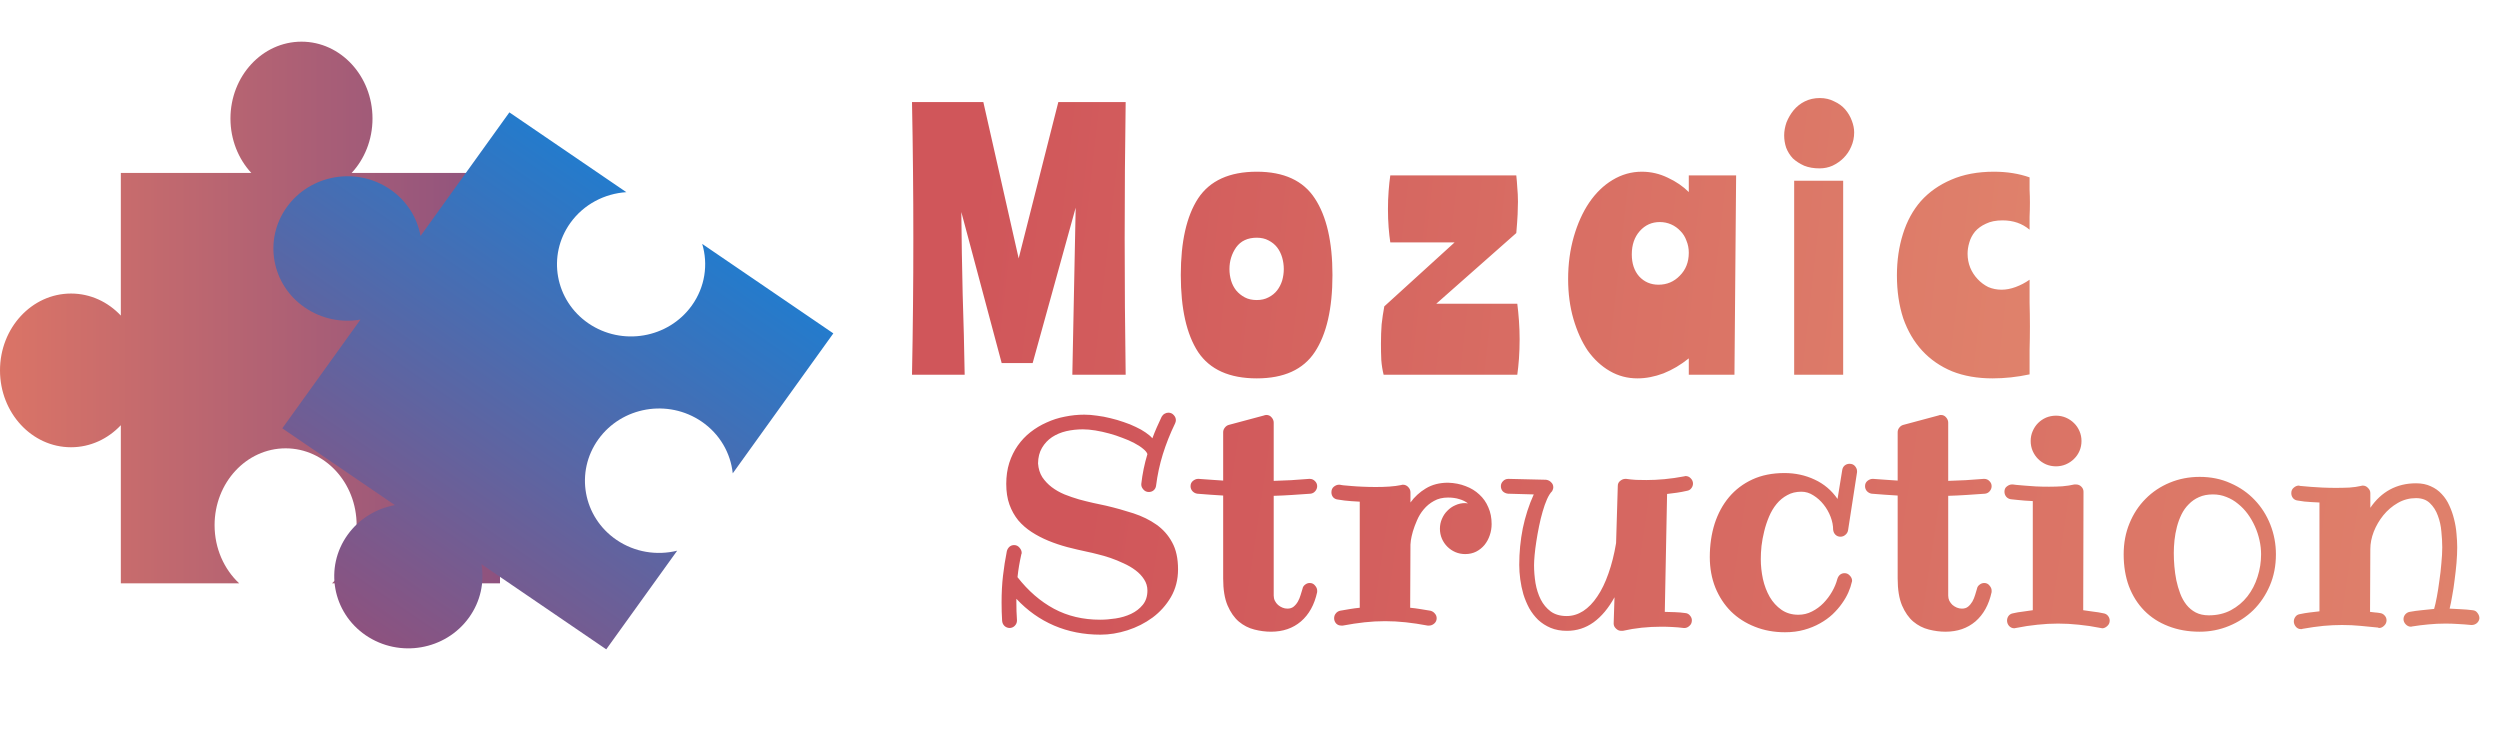
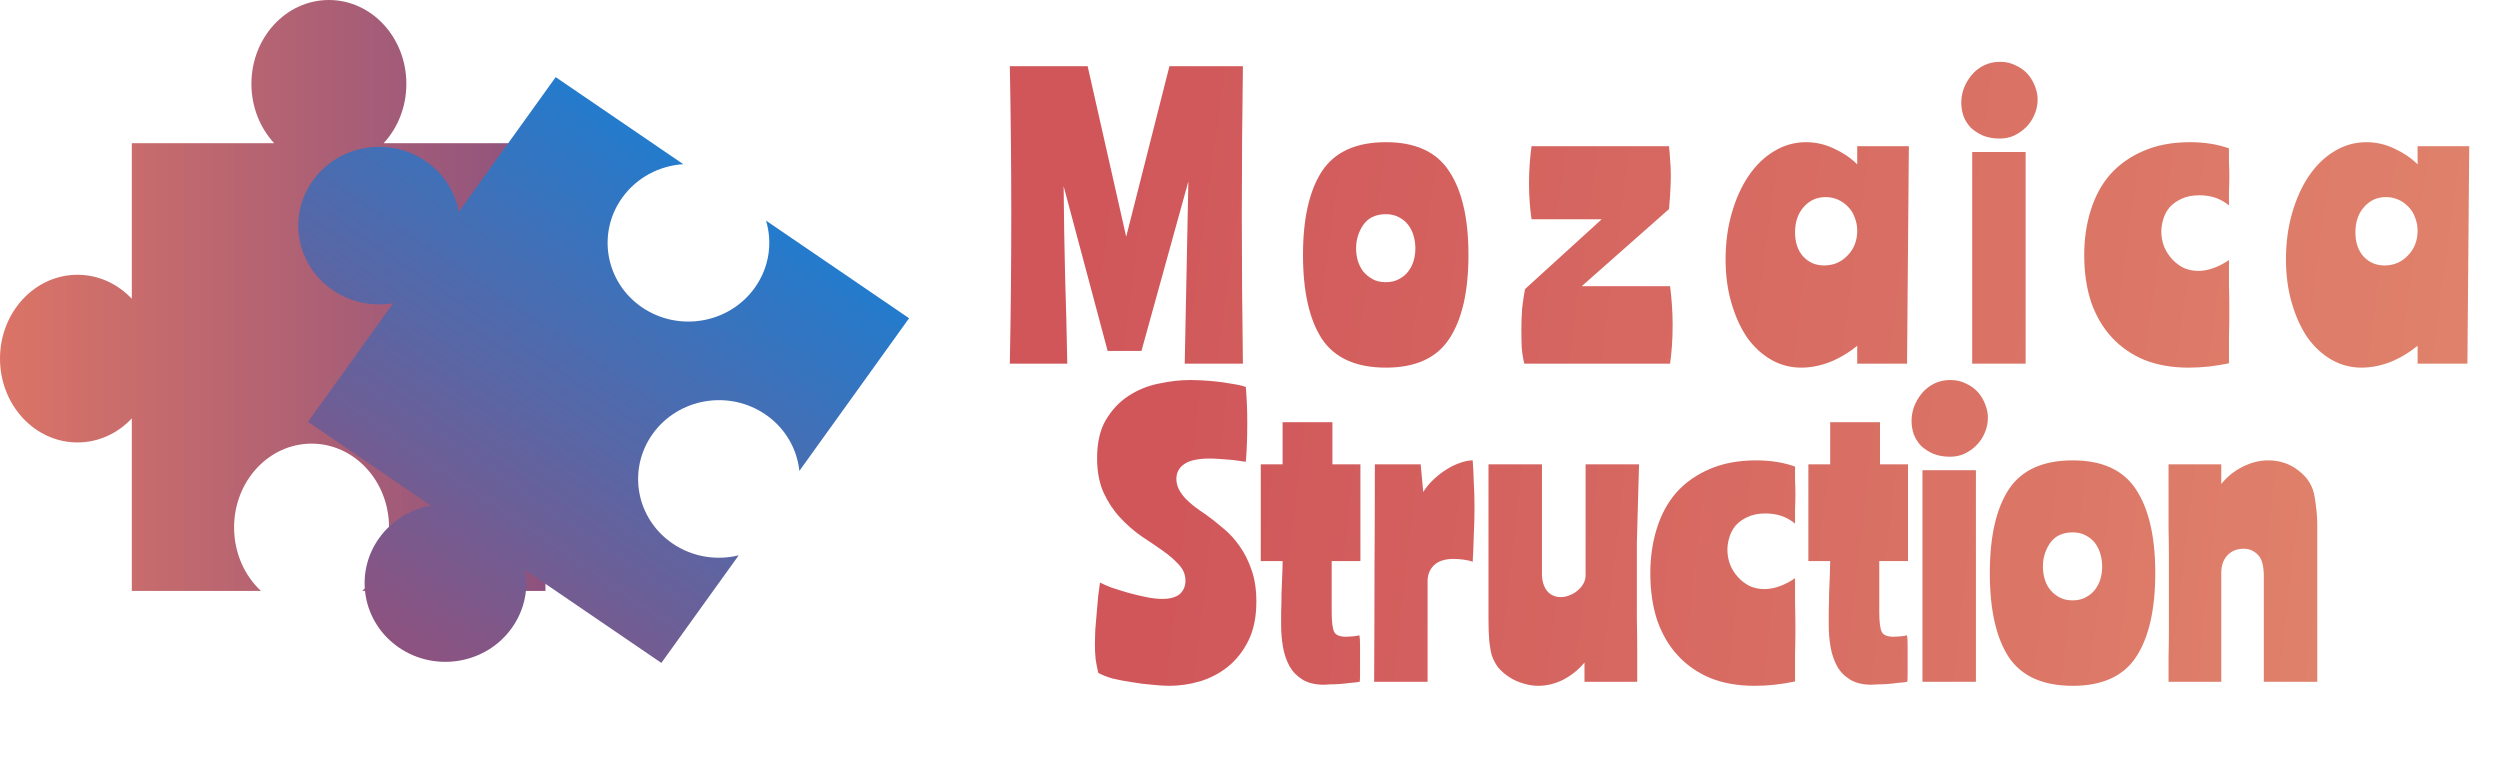
- <svg xmlns="http://www.w3.org/2000/svg" width="60" height="18" viewBox="0 0 60 18" fill="none">
-   <path d="M0 8.889C0 9.908 0.763 10.734 1.704 10.734C2.17 10.734 2.592 10.532 2.9 10.205L2.9 14L5.74 14C5.379 13.662 5.15 13.162 5.15 12.604C5.15 11.585 5.913 10.76 6.855 10.76C7.796 10.76 8.559 11.585 8.559 12.604C8.559 13.162 8.33 13.662 7.969 14H12V10.013C11.688 10.435 11.208 10.705 10.67 10.705C9.728 10.705 8.965 9.879 8.965 8.86C8.965 7.841 9.728 7.016 10.67 7.016C11.208 7.016 11.688 7.286 12 7.707L12 4.151H8.439C8.749 3.817 8.94 3.355 8.94 2.845C8.94 1.826 8.177 1 7.236 1C6.294 1 5.531 1.826 5.531 2.845C5.531 3.355 5.723 3.817 6.032 4.151H2.9L2.9 7.574C2.592 7.246 2.17 7.045 1.704 7.045C0.763 7.045 0 7.871 0 8.889Z" fill="url(#paint0_linear_411_6)" />
-   <path d="M8.779 15.248C9.584 15.796 10.693 15.605 11.256 14.821C11.535 14.433 11.629 13.973 11.554 13.54L14.55 15.584L16.252 13.217C15.768 13.336 15.236 13.257 14.796 12.957C13.992 12.408 13.797 11.328 14.361 10.543C14.925 9.759 16.033 9.568 16.838 10.117C17.278 10.417 17.535 10.877 17.586 11.36L20 8.001L16.853 5.854C16.999 6.342 16.924 6.887 16.602 7.335C16.038 8.119 14.93 8.31 14.125 7.762C13.321 7.213 13.126 6.133 13.69 5.348C14.012 4.9 14.512 4.646 15.032 4.612L12.225 2.697L10.093 5.664C10.014 5.226 9.764 4.818 9.361 4.543C8.557 3.994 7.448 4.186 6.884 4.97C6.32 5.754 6.515 6.835 7.32 7.383C7.723 7.658 8.202 7.748 8.651 7.67L6.775 10.28L9.477 12.123C9.035 12.203 8.623 12.446 8.344 12.834C7.78 13.618 7.975 14.699 8.779 15.248Z" fill="url(#paint1_linear_411_6)" />
-   <path d="M25.816 4.985L24.784 8.713H24.04L23.072 5.089C23.078 5.74 23.088 6.396 23.104 7.057C23.126 7.718 23.142 8.364 23.152 8.993H21.888C21.899 8.444 21.907 7.9 21.912 7.361C21.918 6.817 21.92 6.271 21.92 5.721C21.92 5.172 21.918 4.628 21.912 4.089C21.907 3.545 21.899 2.998 21.888 2.449H23.6L24.448 6.201L25.4 2.449H27.016C27 3.537 26.992 4.628 26.992 5.721C26.992 6.814 27 7.905 27.016 8.993H25.736L25.816 4.985ZM30.163 4.121C30.813 4.121 31.277 4.335 31.555 4.761C31.837 5.188 31.979 5.801 31.979 6.601C31.979 7.407 31.837 8.023 31.555 8.449C31.277 8.87 30.813 9.081 30.163 9.081C29.507 9.081 29.037 8.87 28.755 8.449C28.477 8.023 28.339 7.407 28.339 6.601C28.339 5.801 28.477 5.188 28.755 4.761C29.037 4.335 29.507 4.121 30.163 4.121ZM30.163 7.201C30.269 7.201 30.363 7.18 30.443 7.137C30.528 7.095 30.597 7.038 30.651 6.969C30.704 6.9 30.744 6.822 30.771 6.737C30.797 6.646 30.811 6.553 30.811 6.457C30.811 6.361 30.797 6.268 30.771 6.177C30.744 6.087 30.704 6.006 30.651 5.937C30.597 5.868 30.528 5.812 30.443 5.769C30.363 5.726 30.269 5.705 30.163 5.705C29.944 5.705 29.779 5.782 29.667 5.937C29.56 6.092 29.507 6.265 29.507 6.457C29.507 6.553 29.52 6.646 29.547 6.737C29.573 6.822 29.613 6.9 29.667 6.969C29.725 7.038 29.795 7.095 29.875 7.137C29.955 7.18 30.051 7.201 30.163 7.201ZM33.207 8.993C33.18 8.886 33.161 8.769 33.151 8.641C33.145 8.513 33.143 8.383 33.143 8.249C33.143 8.084 33.148 7.929 33.159 7.785C33.175 7.641 33.196 7.497 33.223 7.353L34.911 5.817H33.367C33.351 5.71 33.337 5.59 33.327 5.457C33.316 5.319 33.311 5.172 33.311 5.017C33.311 4.868 33.316 4.724 33.327 4.585C33.337 4.447 33.351 4.321 33.367 4.209H36.391C36.401 4.305 36.41 4.404 36.415 4.505C36.425 4.606 36.431 4.718 36.431 4.841C36.431 4.926 36.428 5.028 36.423 5.145C36.417 5.263 36.407 5.412 36.391 5.593L34.471 7.289H36.415C36.431 7.412 36.444 7.548 36.455 7.697C36.465 7.841 36.471 7.99 36.471 8.145C36.471 8.305 36.465 8.46 36.455 8.609C36.444 8.753 36.431 8.881 36.415 8.993H33.207ZM41.627 8.993H40.531V8.601C40.339 8.756 40.136 8.876 39.923 8.961C39.71 9.041 39.502 9.081 39.299 9.081C39.059 9.081 38.838 9.023 38.635 8.905C38.432 8.788 38.257 8.625 38.107 8.417C37.963 8.204 37.849 7.95 37.763 7.657C37.678 7.364 37.635 7.044 37.635 6.697C37.635 6.335 37.681 5.996 37.771 5.681C37.862 5.367 37.984 5.095 38.139 4.865C38.299 4.63 38.486 4.449 38.699 4.321C38.918 4.188 39.153 4.121 39.403 4.121C39.622 4.121 39.83 4.169 40.027 4.265C40.224 4.356 40.392 4.471 40.531 4.609V4.209H41.667L41.627 8.993ZM39.163 6.105C39.163 6.324 39.222 6.5 39.339 6.633C39.462 6.766 39.617 6.833 39.803 6.833C40.006 6.833 40.176 6.761 40.315 6.617C40.459 6.473 40.531 6.289 40.531 6.065C40.531 5.964 40.513 5.868 40.475 5.777C40.443 5.686 40.395 5.609 40.331 5.545C40.267 5.476 40.193 5.423 40.107 5.385C40.022 5.348 39.931 5.329 39.835 5.329C39.643 5.329 39.483 5.401 39.355 5.545C39.227 5.689 39.163 5.876 39.163 6.105ZM43.06 4.337H44.236V8.993H43.06V4.337ZM43.676 2.353C43.804 2.353 43.919 2.38 44.02 2.433C44.127 2.481 44.215 2.545 44.284 2.625C44.353 2.705 44.407 2.796 44.444 2.897C44.481 2.993 44.5 3.087 44.5 3.177C44.5 3.3 44.476 3.414 44.428 3.521C44.385 3.623 44.324 3.713 44.244 3.793C44.169 3.868 44.081 3.929 43.98 3.977C43.884 4.02 43.78 4.041 43.668 4.041C43.529 4.041 43.407 4.02 43.3 3.977C43.193 3.929 43.103 3.87 43.028 3.801C42.959 3.727 42.905 3.641 42.868 3.545C42.836 3.449 42.82 3.35 42.82 3.249C42.82 3.148 42.839 3.044 42.876 2.937C42.919 2.83 42.975 2.735 43.044 2.649C43.119 2.558 43.209 2.486 43.316 2.433C43.423 2.38 43.543 2.353 43.676 2.353ZM47.854 4.121C48.169 4.121 48.454 4.167 48.71 4.257C48.71 4.348 48.71 4.447 48.71 4.553C48.715 4.654 48.718 4.758 48.718 4.865C48.718 4.977 48.715 5.089 48.71 5.201C48.71 5.313 48.71 5.417 48.71 5.513C48.534 5.364 48.318 5.289 48.062 5.289C47.902 5.289 47.769 5.316 47.662 5.369C47.555 5.417 47.467 5.481 47.398 5.561C47.334 5.641 47.288 5.729 47.262 5.825C47.235 5.916 47.222 6.004 47.222 6.089C47.222 6.207 47.243 6.319 47.286 6.425C47.328 6.527 47.387 6.617 47.462 6.697C47.536 6.777 47.622 6.841 47.718 6.889C47.819 6.932 47.926 6.953 48.038 6.953C48.145 6.953 48.257 6.932 48.374 6.889C48.491 6.846 48.603 6.788 48.71 6.713C48.71 6.889 48.71 7.073 48.71 7.265C48.715 7.452 48.718 7.641 48.718 7.833C48.718 8.02 48.715 8.212 48.71 8.409C48.71 8.601 48.71 8.793 48.71 8.985C48.411 9.049 48.115 9.081 47.822 9.081C47.459 9.081 47.136 9.025 46.854 8.913C46.571 8.796 46.331 8.63 46.134 8.417C45.937 8.204 45.785 7.945 45.678 7.641C45.577 7.332 45.526 6.988 45.526 6.609C45.526 6.252 45.574 5.921 45.67 5.617C45.766 5.308 45.91 5.044 46.102 4.825C46.299 4.606 46.542 4.436 46.83 4.313C47.123 4.185 47.465 4.121 47.854 4.121Z" fill="url(#paint2_linear_411_6)" />
-   <path d="M28.273 13.664C28.273 13.912 28.215 14.134 28.102 14.33C27.988 14.524 27.841 14.688 27.661 14.822C27.481 14.954 27.28 15.056 27.059 15.127C26.84 15.197 26.624 15.232 26.41 15.232C26.009 15.232 25.638 15.159 25.299 15.014C24.959 14.868 24.657 14.654 24.393 14.371V14.453C24.393 14.526 24.394 14.598 24.396 14.668C24.399 14.739 24.402 14.81 24.407 14.88V14.894C24.407 14.94 24.391 14.979 24.359 15.014C24.329 15.048 24.289 15.067 24.239 15.072C24.187 15.072 24.144 15.056 24.109 15.024C24.075 14.992 24.056 14.951 24.051 14.901C24.047 14.828 24.043 14.755 24.041 14.682C24.039 14.607 24.038 14.533 24.038 14.46C24.038 14.227 24.049 14.013 24.072 13.817C24.095 13.619 24.125 13.423 24.164 13.229C24.175 13.186 24.196 13.151 24.226 13.123C24.258 13.096 24.295 13.082 24.338 13.082C24.391 13.082 24.434 13.103 24.468 13.144C24.502 13.183 24.52 13.223 24.52 13.264C24.52 13.268 24.52 13.274 24.52 13.281C24.52 13.285 24.517 13.291 24.513 13.298C24.501 13.35 24.491 13.399 24.482 13.445C24.475 13.488 24.467 13.531 24.458 13.575C24.451 13.616 24.444 13.659 24.438 13.705C24.433 13.748 24.427 13.797 24.42 13.852C24.676 14.18 24.967 14.433 25.295 14.61C25.623 14.786 25.993 14.873 26.403 14.873C26.519 14.873 26.643 14.863 26.775 14.843C26.91 14.822 27.033 14.786 27.145 14.733C27.259 14.679 27.352 14.607 27.425 14.518C27.5 14.427 27.538 14.312 27.538 14.173C27.538 14.075 27.511 13.986 27.459 13.906C27.407 13.824 27.338 13.751 27.254 13.688C27.17 13.624 27.074 13.568 26.967 13.52C26.862 13.47 26.756 13.427 26.649 13.39C26.542 13.354 26.439 13.324 26.341 13.301C26.246 13.276 26.164 13.257 26.095 13.243C25.933 13.209 25.773 13.171 25.613 13.13C25.454 13.087 25.302 13.036 25.159 12.977C25.015 12.917 24.882 12.848 24.759 12.768C24.636 12.688 24.529 12.595 24.438 12.488C24.349 12.378 24.278 12.252 24.226 12.108C24.175 11.965 24.15 11.8 24.15 11.613C24.15 11.431 24.174 11.263 24.222 11.11C24.272 10.955 24.341 10.816 24.427 10.693C24.514 10.57 24.615 10.463 24.731 10.372C24.85 10.279 24.979 10.201 25.118 10.14C25.257 10.076 25.402 10.029 25.555 10C25.71 9.968 25.866 9.952 26.023 9.952C26.119 9.952 26.221 9.96 26.328 9.976C26.437 9.989 26.545 10.01 26.652 10.037C26.759 10.062 26.864 10.093 26.967 10.129C27.072 10.164 27.169 10.202 27.257 10.246C27.346 10.287 27.425 10.331 27.493 10.379C27.561 10.425 27.616 10.471 27.657 10.519C27.689 10.432 27.723 10.347 27.76 10.263C27.799 10.176 27.838 10.089 27.879 10.003C27.898 9.971 27.92 9.947 27.948 9.931C27.977 9.913 28.008 9.904 28.04 9.904C28.092 9.904 28.136 9.923 28.17 9.962C28.204 9.998 28.221 10.039 28.221 10.085C28.221 10.11 28.214 10.136 28.201 10.164C28.082 10.41 27.984 10.657 27.907 10.905C27.831 11.151 27.778 11.401 27.746 11.654C27.741 11.699 27.722 11.737 27.688 11.767C27.656 11.794 27.617 11.808 27.572 11.808C27.519 11.808 27.476 11.788 27.442 11.749C27.408 11.711 27.391 11.672 27.391 11.633V11.613C27.418 11.371 27.467 11.133 27.538 10.898C27.524 10.857 27.489 10.814 27.432 10.769C27.375 10.721 27.304 10.675 27.22 10.632C27.138 10.588 27.044 10.547 26.939 10.509C26.835 10.468 26.727 10.432 26.618 10.403C26.509 10.373 26.399 10.349 26.29 10.331C26.181 10.313 26.08 10.304 25.989 10.304C25.85 10.304 25.717 10.319 25.589 10.348C25.462 10.378 25.348 10.426 25.248 10.492C25.15 10.558 25.07 10.643 25.008 10.748C24.947 10.851 24.915 10.975 24.913 11.121C24.922 11.248 24.956 11.359 25.015 11.452C25.077 11.543 25.152 11.623 25.241 11.691C25.332 11.76 25.434 11.818 25.548 11.866C25.662 11.911 25.777 11.951 25.894 11.985C26.012 12.017 26.127 12.046 26.239 12.071C26.35 12.094 26.452 12.115 26.543 12.136C26.773 12.19 26.993 12.252 27.203 12.32C27.412 12.389 27.596 12.479 27.753 12.59C27.912 12.702 28.039 12.844 28.132 13.018C28.226 13.188 28.273 13.404 28.273 13.664ZM31.612 11.668C31.612 11.713 31.596 11.754 31.564 11.79C31.534 11.825 31.497 11.844 31.451 11.849C31.303 11.86 31.156 11.87 31.01 11.879C30.864 11.889 30.717 11.895 30.569 11.9V14.293C30.569 14.338 30.578 14.38 30.597 14.419C30.617 14.458 30.642 14.491 30.672 14.518C30.704 14.545 30.739 14.567 30.778 14.583C30.817 14.599 30.856 14.607 30.898 14.607C30.959 14.607 31.009 14.591 31.048 14.559C31.089 14.525 31.123 14.484 31.15 14.436C31.178 14.386 31.199 14.334 31.215 14.279C31.234 14.224 31.248 14.175 31.26 14.132C31.267 14.091 31.287 14.058 31.321 14.033C31.355 14.005 31.393 13.992 31.434 13.992C31.486 13.992 31.529 14.012 31.561 14.053C31.595 14.092 31.612 14.132 31.612 14.173V14.21C31.546 14.514 31.416 14.748 31.222 14.915C31.029 15.079 30.789 15.161 30.504 15.161C30.375 15.161 30.241 15.144 30.105 15.109C29.968 15.075 29.844 15.011 29.732 14.918C29.623 14.825 29.533 14.696 29.462 14.532C29.391 14.365 29.356 14.15 29.356 13.886V11.893C29.253 11.886 29.15 11.879 29.045 11.873C28.942 11.866 28.839 11.858 28.734 11.849C28.688 11.842 28.65 11.821 28.618 11.787C28.588 11.753 28.573 11.713 28.573 11.668C28.573 11.615 28.593 11.573 28.631 11.541C28.672 11.509 28.713 11.493 28.754 11.493H28.768C28.868 11.5 28.966 11.507 29.062 11.514C29.16 11.521 29.258 11.527 29.356 11.534V10.372C29.356 10.333 29.369 10.298 29.394 10.266C29.419 10.232 29.451 10.209 29.489 10.198L30.344 9.969C30.351 9.964 30.359 9.962 30.368 9.962C30.377 9.96 30.385 9.959 30.392 9.959C30.444 9.959 30.486 9.978 30.518 10.017C30.552 10.055 30.569 10.098 30.569 10.143V11.541C30.708 11.537 30.849 11.531 30.99 11.524C31.133 11.515 31.277 11.505 31.42 11.493H31.434C31.484 11.493 31.526 11.511 31.561 11.548C31.595 11.582 31.612 11.622 31.612 11.668ZM35.166 13.298C35.082 13.298 35.002 13.282 34.927 13.25C34.854 13.218 34.791 13.175 34.736 13.12C34.681 13.065 34.638 13.002 34.606 12.929C34.574 12.854 34.558 12.774 34.558 12.69C34.558 12.605 34.574 12.527 34.606 12.454C34.638 12.378 34.681 12.313 34.736 12.259C34.791 12.202 34.854 12.157 34.927 12.126C35.002 12.091 35.082 12.074 35.166 12.074C35.178 12.074 35.188 12.075 35.197 12.078C35.209 12.08 35.22 12.081 35.231 12.081C35.172 12.036 35.103 12.001 35.023 11.979C34.946 11.954 34.855 11.941 34.753 11.941C34.623 11.941 34.51 11.968 34.415 12.023C34.319 12.075 34.237 12.143 34.169 12.225C34.102 12.304 34.049 12.392 34.008 12.488C33.967 12.581 33.934 12.67 33.909 12.754C33.886 12.836 33.87 12.907 33.861 12.966C33.854 13.026 33.851 13.06 33.851 13.069L33.844 14.586C33.923 14.593 34.003 14.604 34.083 14.617C34.165 14.631 34.248 14.645 34.333 14.658C34.376 14.67 34.411 14.692 34.438 14.727C34.466 14.758 34.48 14.796 34.48 14.839C34.48 14.889 34.46 14.932 34.421 14.966C34.383 14.998 34.342 15.014 34.298 15.014H34.264C34.08 14.979 33.904 14.953 33.738 14.935C33.572 14.917 33.406 14.908 33.242 14.908C33.078 14.908 32.914 14.917 32.75 14.935C32.586 14.953 32.412 14.979 32.227 15.014H32.193C32.141 15.014 32.098 14.997 32.066 14.962C32.035 14.926 32.019 14.885 32.019 14.839C32.019 14.796 32.031 14.758 32.056 14.727C32.081 14.692 32.115 14.67 32.159 14.658C32.238 14.645 32.318 14.631 32.398 14.617C32.478 14.604 32.556 14.593 32.634 14.586V12.04C32.49 12.033 32.37 12.024 32.272 12.013C32.173 12.001 32.119 11.993 32.107 11.989C32.062 11.984 32.024 11.966 31.995 11.934C31.967 11.9 31.954 11.86 31.954 11.815C31.954 11.758 31.973 11.713 32.012 11.681C32.053 11.649 32.094 11.633 32.135 11.633H32.159C32.161 11.636 32.187 11.64 32.237 11.647C32.287 11.652 32.352 11.657 32.432 11.664C32.512 11.671 32.603 11.677 32.706 11.681C32.81 11.686 32.916 11.688 33.023 11.688C33.133 11.688 33.24 11.685 33.345 11.678C33.45 11.671 33.546 11.658 33.635 11.64C33.64 11.636 33.651 11.633 33.669 11.633C33.722 11.633 33.765 11.653 33.799 11.691C33.834 11.728 33.851 11.769 33.851 11.815V12.06C33.949 11.924 34.072 11.811 34.22 11.722C34.37 11.631 34.548 11.585 34.753 11.585C34.908 11.59 35.049 11.617 35.177 11.668C35.304 11.715 35.414 11.783 35.505 11.869C35.598 11.954 35.67 12.056 35.72 12.177C35.773 12.295 35.799 12.428 35.799 12.577C35.799 12.67 35.784 12.76 35.754 12.847C35.725 12.933 35.683 13.011 35.628 13.079C35.573 13.145 35.506 13.199 35.426 13.24C35.349 13.278 35.262 13.298 35.166 13.298ZM40.632 11.606C40.632 11.647 40.618 11.685 40.591 11.719C40.566 11.753 40.53 11.773 40.485 11.78C40.405 11.799 40.325 11.813 40.246 11.825C40.166 11.834 40.087 11.844 40.01 11.855L39.955 14.685C40.035 14.685 40.116 14.688 40.198 14.692C40.282 14.695 40.364 14.701 40.444 14.713C40.494 14.717 40.533 14.738 40.56 14.774C40.59 14.809 40.605 14.846 40.605 14.887C40.605 14.944 40.585 14.989 40.546 15.021C40.51 15.055 40.471 15.072 40.43 15.072H40.41C40.316 15.06 40.224 15.052 40.133 15.048C40.044 15.043 39.956 15.041 39.87 15.041C39.712 15.041 39.556 15.049 39.401 15.065C39.249 15.081 39.097 15.106 38.947 15.14H38.909C38.861 15.14 38.819 15.122 38.783 15.085C38.746 15.051 38.728 15.011 38.728 14.966V14.959L38.748 14.334C38.605 14.595 38.438 14.796 38.246 14.935C38.055 15.072 37.842 15.14 37.607 15.14C37.459 15.14 37.328 15.116 37.214 15.068C37.102 15.021 37.003 14.957 36.916 14.877C36.832 14.795 36.76 14.701 36.701 14.597C36.644 14.49 36.597 14.378 36.561 14.262C36.527 14.143 36.502 14.024 36.486 13.903C36.47 13.782 36.462 13.667 36.462 13.558C36.462 13.259 36.49 12.966 36.547 12.679C36.607 12.392 36.694 12.121 36.81 11.866L36.195 11.849C36.145 11.844 36.103 11.826 36.069 11.794C36.037 11.76 36.021 11.718 36.021 11.668C36.021 11.622 36.038 11.582 36.072 11.548C36.106 11.511 36.15 11.493 36.202 11.493L37.105 11.514C37.155 11.521 37.196 11.541 37.227 11.575C37.262 11.607 37.279 11.647 37.279 11.695C37.279 11.713 37.275 11.73 37.269 11.746C37.264 11.76 37.258 11.773 37.252 11.787C37.208 11.83 37.167 11.895 37.128 11.982C37.09 12.069 37.054 12.168 37.023 12.279C36.991 12.389 36.962 12.506 36.937 12.631C36.912 12.754 36.89 12.875 36.872 12.994C36.854 13.11 36.84 13.218 36.831 13.318C36.822 13.419 36.817 13.501 36.817 13.565C36.817 13.706 36.829 13.849 36.852 13.995C36.877 14.139 36.919 14.27 36.978 14.388C37.037 14.504 37.117 14.6 37.217 14.675C37.318 14.748 37.445 14.785 37.6 14.785C37.739 14.785 37.871 14.745 37.997 14.665C38.122 14.583 38.235 14.467 38.335 14.316C38.438 14.166 38.526 13.983 38.602 13.766C38.679 13.55 38.741 13.306 38.786 13.035L38.827 11.661C38.827 11.611 38.846 11.571 38.885 11.541C38.924 11.509 38.965 11.493 39.008 11.493H39.029C39.106 11.505 39.185 11.512 39.265 11.517C39.344 11.519 39.428 11.521 39.514 11.521C39.653 11.521 39.798 11.514 39.948 11.5C40.101 11.486 40.259 11.463 40.423 11.432C40.428 11.432 40.432 11.431 40.437 11.428C40.442 11.426 40.446 11.425 40.451 11.425C40.503 11.425 40.546 11.444 40.581 11.483C40.615 11.519 40.632 11.56 40.632 11.606ZM44.354 12.724C44.347 12.769 44.325 12.807 44.289 12.836C44.255 12.866 44.215 12.881 44.169 12.881C44.124 12.881 44.084 12.865 44.05 12.833C44.018 12.801 44 12.76 43.995 12.71C43.995 12.612 43.975 12.509 43.934 12.402C43.893 12.295 43.837 12.197 43.766 12.108C43.696 12.02 43.615 11.947 43.523 11.89C43.432 11.83 43.335 11.801 43.233 11.801C43.105 11.801 42.992 11.828 42.895 11.883C42.797 11.935 42.711 12.006 42.638 12.095C42.565 12.184 42.505 12.285 42.457 12.399C42.409 12.513 42.37 12.63 42.341 12.751C42.311 12.87 42.29 12.987 42.276 13.103C42.264 13.219 42.259 13.324 42.259 13.418C42.259 13.577 42.276 13.736 42.31 13.896C42.346 14.056 42.401 14.199 42.474 14.327C42.547 14.452 42.641 14.555 42.754 14.634C42.868 14.714 43.004 14.754 43.161 14.754C43.277 14.754 43.387 14.728 43.489 14.675C43.592 14.623 43.683 14.556 43.763 14.474C43.845 14.389 43.914 14.297 43.971 14.197C44.028 14.097 44.069 13.998 44.094 13.903C44.106 13.86 44.126 13.824 44.156 13.797C44.188 13.77 44.225 13.756 44.269 13.756C44.319 13.756 44.361 13.775 44.395 13.814C44.431 13.85 44.45 13.891 44.45 13.937C44.45 13.951 44.447 13.962 44.443 13.971C44.427 14.046 44.4 14.128 44.361 14.217C44.322 14.306 44.271 14.395 44.207 14.484C44.145 14.573 44.07 14.659 43.981 14.744C43.893 14.826 43.791 14.899 43.677 14.962C43.563 15.026 43.437 15.078 43.298 15.116C43.159 15.155 43.006 15.174 42.84 15.174C42.578 15.174 42.336 15.13 42.115 15.041C41.894 14.954 41.704 14.832 41.544 14.675C41.385 14.516 41.26 14.325 41.169 14.104C41.08 13.881 41.035 13.636 41.035 13.37C41.035 13.082 41.074 12.816 41.151 12.57C41.231 12.324 41.346 12.111 41.497 11.931C41.649 11.751 41.836 11.609 42.057 11.507C42.28 11.404 42.537 11.353 42.826 11.353C43.086 11.353 43.328 11.405 43.551 11.51C43.774 11.613 43.958 11.768 44.101 11.975L44.214 11.278C44.221 11.235 44.24 11.199 44.272 11.172C44.306 11.145 44.345 11.131 44.388 11.131C44.445 11.131 44.49 11.15 44.522 11.189C44.553 11.228 44.569 11.266 44.569 11.305V11.332L44.354 12.724ZM47.799 11.668C47.799 11.713 47.783 11.754 47.752 11.79C47.722 11.825 47.684 11.844 47.639 11.849C47.491 11.86 47.344 11.87 47.198 11.879C47.052 11.889 46.905 11.895 46.757 11.9V14.293C46.757 14.338 46.766 14.38 46.784 14.419C46.805 14.458 46.83 14.491 46.859 14.518C46.891 14.545 46.927 14.567 46.965 14.583C47.004 14.599 47.044 14.607 47.085 14.607C47.147 14.607 47.197 14.591 47.235 14.559C47.276 14.525 47.31 14.484 47.338 14.436C47.365 14.386 47.387 14.334 47.403 14.279C47.421 14.224 47.436 14.175 47.447 14.132C47.454 14.091 47.475 14.058 47.509 14.033C47.543 14.005 47.581 13.992 47.622 13.992C47.674 13.992 47.716 14.012 47.748 14.053C47.782 14.092 47.799 14.132 47.799 14.173V14.21C47.733 14.514 47.603 14.748 47.41 14.915C47.216 15.079 46.977 15.161 46.692 15.161C46.562 15.161 46.429 15.144 46.292 15.109C46.155 15.075 46.031 15.011 45.919 14.918C45.81 14.825 45.72 14.696 45.649 14.532C45.579 14.365 45.544 14.15 45.544 13.886V11.893C45.441 11.886 45.337 11.879 45.232 11.873C45.13 11.866 45.026 11.858 44.921 11.849C44.876 11.842 44.837 11.821 44.805 11.787C44.776 11.753 44.761 11.713 44.761 11.668C44.761 11.615 44.78 11.573 44.819 11.541C44.86 11.509 44.901 11.493 44.942 11.493H44.956C45.056 11.5 45.154 11.507 45.249 11.514C45.347 11.521 45.446 11.527 45.544 11.534V10.372C45.544 10.333 45.556 10.298 45.581 10.266C45.606 10.232 45.638 10.209 45.677 10.198L46.531 9.969C46.538 9.964 46.546 9.962 46.555 9.962C46.564 9.96 46.572 9.959 46.579 9.959C46.632 9.959 46.674 9.978 46.706 10.017C46.74 10.055 46.757 10.098 46.757 10.143V11.541C46.896 11.537 47.036 11.531 47.177 11.524C47.321 11.515 47.464 11.505 47.608 11.493H47.622C47.672 11.493 47.714 11.511 47.748 11.548C47.782 11.582 47.799 11.622 47.799 11.668ZM50.452 15.079C50.447 15.079 50.441 15.078 50.435 15.075C50.43 15.073 50.424 15.072 50.417 15.072C50.233 15.035 50.057 15.009 49.891 14.993C49.725 14.975 49.56 14.966 49.395 14.966C49.229 14.966 49.064 14.975 48.9 14.993C48.736 15.009 48.563 15.035 48.38 15.072C48.373 15.072 48.368 15.073 48.363 15.075C48.359 15.078 48.353 15.079 48.346 15.079C48.294 15.079 48.251 15.059 48.216 15.021C48.184 14.982 48.169 14.94 48.169 14.894C48.169 14.853 48.181 14.815 48.206 14.781C48.233 14.747 48.268 14.727 48.309 14.72C48.388 14.701 48.468 14.688 48.548 14.679C48.63 14.667 48.71 14.656 48.787 14.645V12.026C48.644 12.02 48.523 12.01 48.425 11.999C48.327 11.988 48.272 11.982 48.261 11.982C48.215 11.975 48.178 11.955 48.148 11.92C48.121 11.886 48.107 11.846 48.107 11.801C48.107 11.744 48.127 11.7 48.169 11.671C48.209 11.641 48.249 11.627 48.288 11.627H48.309C48.311 11.627 48.337 11.63 48.387 11.637C48.437 11.641 48.502 11.647 48.582 11.654C48.664 11.661 48.756 11.668 48.859 11.674C48.961 11.679 49.067 11.681 49.177 11.681C49.286 11.681 49.393 11.678 49.498 11.671C49.603 11.662 49.699 11.647 49.785 11.627H49.823C49.875 11.627 49.919 11.645 49.953 11.681C49.987 11.715 50.004 11.755 50.004 11.801L49.997 14.645C50.077 14.656 50.157 14.667 50.236 14.679C50.318 14.688 50.401 14.701 50.486 14.72C50.529 14.727 50.565 14.747 50.592 14.781C50.619 14.815 50.633 14.853 50.633 14.894C50.633 14.947 50.613 14.99 50.575 15.024C50.536 15.06 50.495 15.079 50.452 15.079ZM49.956 10.584C49.956 10.668 49.94 10.748 49.908 10.823C49.876 10.896 49.832 10.96 49.775 11.015C49.72 11.069 49.655 11.113 49.58 11.145C49.507 11.176 49.428 11.192 49.344 11.192C49.26 11.192 49.18 11.176 49.105 11.145C49.032 11.113 48.968 11.069 48.914 11.015C48.859 10.96 48.816 10.896 48.784 10.823C48.752 10.748 48.736 10.668 48.736 10.584C48.736 10.5 48.752 10.421 48.784 10.348C48.816 10.273 48.859 10.208 48.914 10.153C48.968 10.099 49.032 10.055 49.105 10.023C49.18 9.992 49.26 9.976 49.344 9.976C49.428 9.976 49.507 9.992 49.58 10.023C49.655 10.055 49.72 10.099 49.775 10.153C49.832 10.208 49.876 10.273 49.908 10.348C49.94 10.421 49.956 10.5 49.956 10.584ZM54.266 13.305C54.266 13.193 54.254 13.08 54.228 12.966C54.203 12.852 54.167 12.742 54.119 12.635C54.071 12.528 54.013 12.427 53.945 12.334C53.877 12.241 53.799 12.16 53.712 12.091C53.628 12.021 53.535 11.966 53.432 11.927C53.332 11.886 53.225 11.866 53.111 11.866C52.983 11.866 52.872 11.887 52.776 11.931C52.682 11.972 52.6 12.029 52.53 12.102C52.459 12.172 52.401 12.254 52.355 12.348C52.31 12.441 52.273 12.54 52.246 12.645C52.219 12.75 52.199 12.856 52.188 12.963C52.177 13.07 52.171 13.172 52.171 13.271C52.171 13.371 52.175 13.478 52.185 13.592C52.194 13.704 52.21 13.815 52.232 13.927C52.255 14.036 52.286 14.142 52.325 14.245C52.363 14.347 52.414 14.437 52.475 14.515C52.537 14.592 52.611 14.654 52.697 14.699C52.786 14.745 52.891 14.768 53.012 14.768C53.21 14.768 53.387 14.727 53.541 14.645C53.699 14.56 53.831 14.45 53.938 14.313C54.045 14.176 54.126 14.02 54.181 13.845C54.238 13.669 54.266 13.489 54.266 13.305ZM54.622 13.305C54.622 13.578 54.573 13.829 54.475 14.057C54.377 14.284 54.245 14.48 54.078 14.645C53.912 14.806 53.717 14.933 53.494 15.024C53.273 15.115 53.039 15.161 52.793 15.161C52.515 15.161 52.263 15.116 52.038 15.027C51.814 14.941 51.623 14.817 51.463 14.655C51.304 14.493 51.181 14.298 51.094 14.07C51.01 13.842 50.968 13.587 50.968 13.305C50.968 13.036 51.014 12.787 51.108 12.56C51.201 12.332 51.33 12.136 51.494 11.972C51.658 11.805 51.851 11.677 52.072 11.585C52.295 11.492 52.535 11.445 52.793 11.445C53.062 11.445 53.308 11.495 53.531 11.596C53.757 11.694 53.95 11.828 54.112 11.999C54.274 12.168 54.399 12.365 54.488 12.59C54.577 12.816 54.622 13.054 54.622 13.305ZM59.506 14.839C59.501 14.885 59.481 14.924 59.444 14.956C59.408 14.985 59.367 15 59.321 15H59.308C59.198 14.989 59.092 14.981 58.99 14.976C58.889 14.969 58.79 14.966 58.692 14.966C58.549 14.966 58.411 14.973 58.279 14.986C58.149 14.998 58.021 15.014 57.896 15.034C57.891 15.034 57.886 15.035 57.879 15.038C57.874 15.04 57.87 15.041 57.865 15.041C57.817 15.041 57.775 15.023 57.739 14.986C57.702 14.948 57.684 14.905 57.684 14.86C57.684 14.819 57.698 14.781 57.725 14.747C57.755 14.713 57.79 14.692 57.831 14.685C57.927 14.667 58.023 14.654 58.118 14.645C58.216 14.633 58.316 14.623 58.419 14.614C58.44 14.543 58.461 14.447 58.484 14.327C58.507 14.206 58.527 14.076 58.545 13.937C58.566 13.798 58.582 13.658 58.593 13.517C58.607 13.375 58.614 13.249 58.614 13.137C58.614 13.021 58.607 12.895 58.593 12.758C58.582 12.621 58.553 12.493 58.508 12.375C58.465 12.254 58.401 12.154 58.316 12.074C58.234 11.995 58.124 11.955 57.985 11.955C57.828 11.955 57.682 11.993 57.547 12.071C57.413 12.148 57.297 12.247 57.199 12.368C57.103 12.487 57.027 12.618 56.97 12.761C56.915 12.905 56.888 13.043 56.888 13.175V13.182L56.881 14.685C56.922 14.69 56.962 14.695 57.001 14.699C57.039 14.701 57.078 14.706 57.117 14.713C57.162 14.717 57.2 14.737 57.23 14.771C57.261 14.803 57.277 14.842 57.277 14.887C57.277 14.937 57.258 14.981 57.219 15.017C57.183 15.053 57.142 15.072 57.096 15.072C57.087 15.072 57.08 15.068 57.076 15.062C56.939 15.048 56.799 15.034 56.655 15.021C56.514 15.007 56.365 15 56.208 15C56.066 15 55.917 15.007 55.76 15.021C55.605 15.037 55.438 15.06 55.261 15.092C55.252 15.097 55.24 15.099 55.227 15.099C55.174 15.099 55.132 15.08 55.1 15.041C55.068 15.002 55.052 14.96 55.052 14.915C55.052 14.873 55.065 14.836 55.09 14.802C55.115 14.768 55.149 14.747 55.192 14.74C55.277 14.722 55.358 14.708 55.435 14.699C55.513 14.688 55.59 14.679 55.667 14.672V12.06C55.524 12.054 55.403 12.046 55.305 12.037C55.209 12.025 55.156 12.017 55.145 12.013C55.099 12.008 55.061 11.989 55.032 11.955C55.004 11.92 54.991 11.88 54.991 11.835C54.991 11.78 55.01 11.737 55.049 11.705C55.088 11.671 55.129 11.654 55.172 11.654C55.181 11.654 55.188 11.656 55.192 11.661C55.195 11.661 55.221 11.663 55.271 11.668C55.321 11.672 55.386 11.678 55.466 11.685C55.548 11.691 55.64 11.697 55.743 11.702C55.845 11.706 55.951 11.709 56.06 11.709C56.17 11.709 56.277 11.706 56.382 11.702C56.487 11.695 56.582 11.681 56.669 11.661C56.673 11.661 56.678 11.659 56.683 11.657C56.69 11.655 56.696 11.654 56.703 11.654C56.755 11.654 56.799 11.673 56.833 11.712C56.87 11.748 56.888 11.789 56.888 11.835V12.187C57.02 11.993 57.177 11.848 57.359 11.749C57.544 11.649 57.752 11.599 57.985 11.599C58.122 11.599 58.24 11.623 58.34 11.671C58.443 11.716 58.531 11.779 58.603 11.859C58.679 11.939 58.739 12.031 58.785 12.136C58.833 12.238 58.87 12.347 58.898 12.46C58.927 12.574 58.947 12.691 58.956 12.809C58.967 12.925 58.973 13.035 58.973 13.137C58.973 13.251 58.967 13.377 58.956 13.513C58.944 13.648 58.929 13.782 58.911 13.916C58.895 14.051 58.876 14.178 58.853 14.299C58.833 14.42 58.812 14.523 58.791 14.607C58.878 14.611 58.967 14.616 59.058 14.621C59.151 14.625 59.246 14.633 59.342 14.645C59.394 14.649 59.434 14.672 59.461 14.713C59.491 14.752 59.506 14.794 59.506 14.839Z" fill="url(#paint3_linear_411_6)" />
+ <svg xmlns="http://www.w3.org/2000/svg" width="55" height="17" viewBox="0 0 55 17" fill="none">
+   <path d="M0 7.889C0 8.908 0.763 9.734 1.704 9.734C2.17 9.734 2.592 9.532 2.9 9.205L2.9 13L5.74 13C5.379 12.662 5.15 12.162 5.15 11.604C5.15 10.585 5.913 9.76 6.855 9.76C7.796 9.76 8.559 10.585 8.559 11.604C8.559 12.162 8.33 12.662 7.969 13H12V9.013C11.688 9.435 11.208 9.705 10.67 9.705C9.728 9.705 8.965 8.879 8.965 7.86C8.965 6.841 9.728 6.016 10.67 6.016C11.208 6.016 11.688 6.286 12 6.707L12 3.151H8.439C8.749 2.817 8.94 2.355 8.94 1.845C8.94 0.826 8.177 2.9042e-08 7.236 2.9042e-08C6.294 2.9042e-08 5.531 0.826 5.531 1.845C5.531 2.355 5.723 2.817 6.032 3.151H2.9L2.9 6.574C2.592 6.246 2.17 6.045 1.704 6.045C0.763 6.045 0 6.871 0 7.889Z" fill="url(#paint0_linear_411_6)" />
+   <path d="M8.779 14.248C9.584 14.796 10.693 14.605 11.256 13.821C11.535 13.433 11.629 12.973 11.554 12.54L14.55 14.584L16.252 12.217C15.768 12.336 15.236 12.257 14.796 11.957C13.992 11.408 13.797 10.328 14.361 9.543C14.925 8.759 16.033 8.568 16.838 9.117C17.278 9.417 17.535 9.877 17.586 10.36L20 7.001L16.853 4.854C16.999 5.342 16.924 5.887 16.602 6.335C16.038 7.119 14.93 7.31 14.125 6.762C13.321 6.213 13.126 5.133 13.69 4.348C14.012 3.9 14.512 3.646 15.032 3.612L12.225 1.697L10.093 4.664C10.014 4.226 9.764 3.818 9.361 3.543C8.557 2.994 7.448 3.186 6.884 3.97C6.32 4.754 6.515 5.835 7.32 6.383C7.723 6.658 8.202 6.748 8.651 6.67L6.775 9.28L9.477 11.123C9.035 11.203 8.623 11.446 8.344 11.834C7.78 12.618 7.975 13.699 8.779 14.248Z" fill="url(#paint1_linear_411_6)" />
+   <path d="M26.144 3.992L25.112 7.72H24.368L23.4 4.096C23.405 4.747 23.416 5.403 23.432 6.064C23.453 6.725 23.469 7.371 23.48 8H22.216C22.227 7.451 22.235 6.907 22.24 6.368C22.245 5.824 22.248 5.277 22.248 4.728C22.248 4.179 22.245 3.635 22.24 3.096C22.235 2.552 22.227 2.005 22.216 1.456H23.928L24.776 5.208L25.728 1.456H27.344C27.328 2.544 27.32 3.635 27.32 4.728C27.32 5.821 27.328 6.912 27.344 8H26.064L26.144 3.992ZM30.49 3.128C31.141 3.128 31.605 3.341 31.882 3.768C32.165 4.195 32.306 4.808 32.306 5.608C32.306 6.413 32.165 7.029 31.882 7.456C31.605 7.877 31.141 8.088 30.49 8.088C29.834 8.088 29.365 7.877 29.082 7.456C28.805 7.029 28.666 6.413 28.666 5.608C28.666 4.808 28.805 4.195 29.082 3.768C29.365 3.341 29.834 3.128 30.49 3.128ZM30.49 6.208C30.597 6.208 30.69 6.187 30.77 6.144C30.856 6.101 30.925 6.045 30.978 5.976C31.032 5.907 31.072 5.829 31.098 5.744C31.125 5.653 31.138 5.56 31.138 5.464C31.138 5.368 31.125 5.275 31.098 5.184C31.072 5.093 31.032 5.013 30.978 4.944C30.925 4.875 30.856 4.819 30.77 4.776C30.69 4.733 30.597 4.712 30.49 4.712C30.272 4.712 30.106 4.789 29.994 4.944C29.888 5.099 29.834 5.272 29.834 5.464C29.834 5.56 29.848 5.653 29.874 5.744C29.901 5.829 29.941 5.907 29.994 5.976C30.053 6.045 30.122 6.101 30.202 6.144C30.282 6.187 30.378 6.208 30.49 6.208ZM33.534 8C33.508 7.893 33.489 7.776 33.478 7.648C33.473 7.52 33.47 7.389 33.47 7.256C33.47 7.091 33.476 6.936 33.486 6.792C33.502 6.648 33.524 6.504 33.55 6.36L35.238 4.824H33.694C33.678 4.717 33.665 4.597 33.654 4.464C33.644 4.325 33.638 4.179 33.638 4.024C33.638 3.875 33.644 3.731 33.654 3.592C33.665 3.453 33.678 3.328 33.694 3.216H36.718C36.729 3.312 36.737 3.411 36.742 3.512C36.753 3.613 36.758 3.725 36.758 3.848C36.758 3.933 36.756 4.035 36.75 4.152C36.745 4.269 36.734 4.419 36.718 4.6L34.798 6.296H36.742C36.758 6.419 36.772 6.555 36.782 6.704C36.793 6.848 36.798 6.997 36.798 7.152C36.798 7.312 36.793 7.467 36.782 7.616C36.772 7.76 36.758 7.888 36.742 8H33.534ZM41.955 8H40.859V7.608C40.667 7.763 40.464 7.883 40.251 7.968C40.038 8.048 39.83 8.088 39.627 8.088C39.387 8.088 39.166 8.029 38.963 7.912C38.76 7.795 38.584 7.632 38.435 7.424C38.291 7.211 38.176 6.957 38.091 6.664C38.005 6.371 37.963 6.051 37.963 5.704C37.963 5.341 38.008 5.003 38.099 4.688C38.19 4.373 38.312 4.101 38.467 3.872C38.627 3.637 38.813 3.456 39.027 3.328C39.245 3.195 39.48 3.128 39.731 3.128C39.95 3.128 40.157 3.176 40.355 3.272C40.552 3.363 40.72 3.477 40.859 3.616V3.216H41.995L41.955 8ZM39.491 5.112C39.491 5.331 39.55 5.507 39.667 5.64C39.789 5.773 39.944 5.84 40.131 5.84C40.334 5.84 40.504 5.768 40.643 5.624C40.787 5.48 40.859 5.296 40.859 5.072C40.859 4.971 40.84 4.875 40.803 4.784C40.771 4.693 40.723 4.616 40.659 4.552C40.595 4.483 40.52 4.429 40.435 4.392C40.349 4.355 40.259 4.336 40.163 4.336C39.971 4.336 39.811 4.408 39.683 4.552C39.555 4.696 39.491 4.883 39.491 5.112ZM43.388 3.344H44.564V8H43.388V3.344ZM44.004 1.36C44.132 1.36 44.246 1.387 44.348 1.44C44.454 1.488 44.542 1.552 44.612 1.632C44.681 1.712 44.734 1.803 44.772 1.904C44.809 2 44.828 2.093 44.828 2.184C44.828 2.307 44.804 2.421 44.756 2.528C44.713 2.629 44.652 2.72 44.572 2.8C44.497 2.875 44.409 2.936 44.308 2.984C44.212 3.027 44.108 3.048 43.996 3.048C43.857 3.048 43.734 3.027 43.628 2.984C43.521 2.936 43.43 2.877 43.356 2.808C43.286 2.733 43.233 2.648 43.196 2.552C43.164 2.456 43.148 2.357 43.148 2.256C43.148 2.155 43.166 2.051 43.204 1.944C43.246 1.837 43.302 1.741 43.372 1.656C43.446 1.565 43.537 1.493 43.644 1.44C43.75 1.387 43.87 1.36 44.004 1.36ZM48.181 3.128C48.496 3.128 48.781 3.173 49.037 3.264C49.037 3.355 49.037 3.453 49.037 3.56C49.043 3.661 49.045 3.765 49.045 3.872C49.045 3.984 49.043 4.096 49.037 4.208C49.037 4.32 49.037 4.424 49.037 4.52C48.861 4.371 48.645 4.296 48.389 4.296C48.229 4.296 48.096 4.323 47.989 4.376C47.883 4.424 47.795 4.488 47.725 4.568C47.661 4.648 47.616 4.736 47.589 4.832C47.563 4.923 47.549 5.011 47.549 5.096C47.549 5.213 47.571 5.325 47.613 5.432C47.656 5.533 47.715 5.624 47.789 5.704C47.864 5.784 47.949 5.848 48.045 5.896C48.147 5.939 48.253 5.96 48.365 5.96C48.472 5.96 48.584 5.939 48.701 5.896C48.819 5.853 48.931 5.795 49.037 5.72C49.037 5.896 49.037 6.08 49.037 6.272C49.043 6.459 49.045 6.648 49.045 6.84C49.045 7.027 49.043 7.219 49.037 7.416C49.037 7.608 49.037 7.8 49.037 7.992C48.739 8.056 48.443 8.088 48.149 8.088C47.787 8.088 47.464 8.032 47.181 7.92C46.899 7.803 46.659 7.637 46.461 7.424C46.264 7.211 46.112 6.952 46.005 6.648C45.904 6.339 45.853 5.995 45.853 5.616C45.853 5.259 45.901 4.928 45.997 4.624C46.093 4.315 46.237 4.051 46.429 3.832C46.627 3.613 46.869 3.443 47.157 3.32C47.451 3.192 47.792 3.128 48.181 3.128ZM54.283 8H53.187V7.608C52.995 7.763 52.792 7.883 52.579 7.968C52.366 8.048 52.158 8.088 51.955 8.088C51.715 8.088 51.494 8.029 51.291 7.912C51.088 7.795 50.912 7.632 50.763 7.424C50.619 7.211 50.504 6.957 50.419 6.664C50.334 6.371 50.291 6.051 50.291 5.704C50.291 5.341 50.336 5.003 50.427 4.688C50.518 4.373 50.64 4.101 50.795 3.872C50.955 3.637 51.142 3.456 51.355 3.328C51.574 3.195 51.808 3.128 52.059 3.128C52.278 3.128 52.486 3.176 52.683 3.272C52.88 3.363 53.048 3.477 53.187 3.616V3.216H54.323L54.283 8ZM51.819 5.112C51.819 5.331 51.878 5.507 51.995 5.64C52.118 5.773 52.272 5.84 52.459 5.84C52.662 5.84 52.832 5.768 52.971 5.624C53.115 5.48 53.187 5.296 53.187 5.072C53.187 4.971 53.168 4.875 53.131 4.784C53.099 4.693 53.051 4.616 52.987 4.552C52.923 4.483 52.848 4.429 52.763 4.392C52.678 4.355 52.587 4.336 52.491 4.336C52.299 4.336 52.139 4.408 52.011 4.552C51.883 4.696 51.819 4.883 51.819 5.112Z" fill="url(#paint2_linear_411_6)" />
+   <path d="M24.136 10.08C24.136 9.739 24.2 9.459 24.328 9.24C24.461 9.016 24.627 8.84 24.824 8.712C25.027 8.579 25.248 8.488 25.488 8.44C25.733 8.387 25.968 8.36 26.192 8.36C26.256 8.36 26.336 8.363 26.432 8.368C26.533 8.373 26.637 8.381 26.744 8.392C26.856 8.403 26.968 8.419 27.08 8.44C27.197 8.456 27.307 8.48 27.408 8.512C27.419 8.651 27.427 8.781 27.432 8.904C27.437 9.021 27.44 9.157 27.44 9.312C27.44 9.467 27.437 9.616 27.432 9.76C27.427 9.899 27.419 10.032 27.408 10.16C27.365 10.155 27.309 10.147 27.24 10.136C27.176 10.125 27.107 10.117 27.032 10.112C26.963 10.107 26.891 10.101 26.816 10.096C26.747 10.091 26.68 10.088 26.616 10.088C26.36 10.088 26.173 10.128 26.056 10.208C25.939 10.288 25.88 10.397 25.88 10.536C25.88 10.616 25.899 10.693 25.936 10.768C25.973 10.837 26.021 10.904 26.08 10.968C26.144 11.032 26.213 11.093 26.288 11.152C26.368 11.211 26.448 11.267 26.528 11.32C26.656 11.411 26.784 11.512 26.912 11.624C27.045 11.731 27.165 11.861 27.272 12.016C27.379 12.165 27.467 12.341 27.536 12.544C27.605 12.741 27.64 12.971 27.64 13.232C27.64 13.573 27.581 13.861 27.464 14.096C27.347 14.331 27.195 14.523 27.008 14.672C26.827 14.816 26.621 14.923 26.392 14.992C26.168 15.056 25.944 15.088 25.72 15.088C25.619 15.088 25.493 15.08 25.344 15.064C25.2 15.053 25.053 15.035 24.904 15.008C24.755 14.987 24.613 14.96 24.48 14.928C24.347 14.891 24.24 14.848 24.16 14.8C24.139 14.704 24.12 14.605 24.104 14.504C24.093 14.403 24.088 14.291 24.088 14.168C24.088 14.083 24.091 13.979 24.096 13.856C24.107 13.733 24.117 13.608 24.128 13.48C24.139 13.352 24.149 13.229 24.16 13.112C24.176 12.995 24.189 12.896 24.2 12.816C24.259 12.848 24.344 12.885 24.456 12.928C24.568 12.965 24.688 13.003 24.816 13.04C24.949 13.077 25.083 13.109 25.216 13.136C25.349 13.163 25.467 13.176 25.568 13.176C25.739 13.176 25.867 13.141 25.952 13.072C26.037 12.997 26.08 12.899 26.08 12.776C26.08 12.643 26.032 12.525 25.936 12.424C25.84 12.317 25.72 12.213 25.576 12.112C25.432 12.011 25.275 11.904 25.104 11.792C24.939 11.675 24.784 11.539 24.64 11.384C24.496 11.229 24.376 11.048 24.28 10.84C24.184 10.627 24.136 10.373 24.136 10.08ZM28.217 9.288H29.313V10.216H29.929V12.344H29.297V13.464C29.297 13.683 29.316 13.829 29.353 13.904C29.39 13.973 29.476 14.008 29.609 14.008C29.646 14.008 29.697 14.005 29.761 14C29.825 13.995 29.873 13.987 29.905 13.976C29.916 14.013 29.921 14.091 29.921 14.208C29.921 14.32 29.921 14.435 29.921 14.552C29.921 14.653 29.921 14.747 29.921 14.832C29.921 14.912 29.919 14.968 29.913 15C29.849 15.011 29.777 15.019 29.697 15.024C29.622 15.035 29.548 15.043 29.473 15.048C29.404 15.053 29.337 15.056 29.273 15.056C29.215 15.061 29.166 15.064 29.129 15.064C28.937 15.064 28.78 15.027 28.657 14.952C28.535 14.877 28.439 14.779 28.369 14.656C28.3 14.528 28.252 14.387 28.225 14.232C28.198 14.072 28.185 13.909 28.185 13.744C28.185 13.68 28.185 13.587 28.185 13.464C28.191 13.336 28.193 13.203 28.193 13.064C28.198 12.925 28.204 12.792 28.209 12.664C28.215 12.531 28.217 12.424 28.217 12.344H27.737V10.216H28.217V9.288ZM31.255 10.216L31.311 10.824C31.375 10.723 31.452 10.629 31.543 10.544C31.634 10.459 31.727 10.387 31.823 10.328C31.924 10.264 32.023 10.216 32.119 10.184C32.22 10.147 32.314 10.128 32.399 10.128C32.41 10.267 32.418 10.427 32.423 10.608C32.434 10.784 32.439 10.965 32.439 11.152C32.439 11.365 32.434 11.576 32.423 11.784C32.418 11.992 32.41 12.184 32.399 12.36C32.351 12.339 32.284 12.323 32.199 12.312C32.114 12.301 32.042 12.296 31.983 12.296C31.786 12.296 31.639 12.344 31.543 12.44C31.452 12.531 31.407 12.645 31.407 12.784V15H30.231C30.236 14.136 30.239 13.317 30.239 12.544C30.244 11.765 30.247 10.989 30.247 10.216H31.255ZM34.859 15V14.576C34.731 14.731 34.576 14.856 34.395 14.952C34.213 15.043 34.029 15.088 33.843 15.088C33.725 15.088 33.611 15.069 33.499 15.032C33.392 15 33.293 14.955 33.203 14.896C33.112 14.837 33.032 14.768 32.963 14.688C32.899 14.603 32.851 14.512 32.819 14.416C32.797 14.341 32.779 14.235 32.763 14.096C32.752 13.952 32.747 13.8 32.747 13.64V10.216H33.923V12.616C33.923 12.776 33.96 12.904 34.035 13C34.109 13.091 34.211 13.136 34.339 13.136C34.403 13.136 34.467 13.123 34.531 13.096C34.6 13.069 34.659 13.035 34.707 12.992C34.76 12.949 34.803 12.899 34.835 12.84C34.867 12.781 34.883 12.72 34.883 12.656V10.216H36.059C36.053 10.392 36.048 10.579 36.043 10.776C36.037 10.968 36.032 11.163 36.027 11.36C36.021 11.552 36.016 11.744 36.011 11.936C36.011 12.128 36.011 12.309 36.011 12.48C36.011 12.581 36.011 12.733 36.011 12.936C36.011 13.139 36.011 13.36 36.011 13.6C36.016 13.84 36.019 14.085 36.019 14.336C36.019 14.587 36.019 14.808 36.019 15H34.859ZM38.635 10.128C38.949 10.128 39.235 10.173 39.491 10.264C39.491 10.355 39.491 10.453 39.491 10.56C39.496 10.661 39.499 10.765 39.499 10.872C39.499 10.984 39.496 11.096 39.491 11.208C39.491 11.32 39.491 11.424 39.491 11.52C39.315 11.371 39.099 11.296 38.843 11.296C38.683 11.296 38.549 11.323 38.443 11.376C38.336 11.424 38.248 11.488 38.179 11.568C38.115 11.648 38.069 11.736 38.043 11.832C38.016 11.923 38.003 12.011 38.003 12.096C38.003 12.213 38.024 12.325 38.067 12.432C38.109 12.533 38.168 12.624 38.243 12.704C38.317 12.784 38.403 12.848 38.499 12.896C38.6 12.939 38.707 12.96 38.819 12.96C38.925 12.96 39.037 12.939 39.155 12.896C39.272 12.853 39.384 12.795 39.491 12.72C39.491 12.896 39.491 13.08 39.491 13.272C39.496 13.459 39.499 13.648 39.499 13.84C39.499 14.027 39.496 14.219 39.491 14.416C39.491 14.608 39.491 14.8 39.491 14.992C39.192 15.056 38.896 15.088 38.603 15.088C38.24 15.088 37.917 15.032 37.635 14.92C37.352 14.803 37.112 14.637 36.915 14.424C36.717 14.211 36.565 13.952 36.459 13.648C36.357 13.339 36.307 12.995 36.307 12.616C36.307 12.259 36.355 11.928 36.451 11.624C36.547 11.315 36.691 11.051 36.883 10.832C37.08 10.613 37.323 10.443 37.611 10.32C37.904 10.192 38.245 10.128 38.635 10.128ZM40.264 9.288H41.36V10.216H41.976V12.344H41.344V13.464C41.344 13.683 41.363 13.829 41.4 13.904C41.437 13.973 41.523 14.008 41.656 14.008C41.693 14.008 41.744 14.005 41.808 14C41.872 13.995 41.92 13.987 41.952 13.976C41.963 14.013 41.968 14.091 41.968 14.208C41.968 14.32 41.968 14.435 41.968 14.552C41.968 14.653 41.968 14.747 41.968 14.832C41.968 14.912 41.965 14.968 41.96 15C41.896 15.011 41.824 15.019 41.744 15.024C41.669 15.035 41.595 15.043 41.52 15.048C41.451 15.053 41.384 15.056 41.32 15.056C41.261 15.061 41.213 15.064 41.176 15.064C40.984 15.064 40.827 15.027 40.704 14.952C40.581 14.877 40.485 14.779 40.416 14.656C40.347 14.528 40.299 14.387 40.272 14.232C40.245 14.072 40.232 13.909 40.232 13.744C40.232 13.68 40.232 13.587 40.232 13.464C40.237 13.336 40.24 13.203 40.24 13.064C40.245 12.925 40.251 12.792 40.256 12.664C40.261 12.531 40.264 12.424 40.264 12.344H39.784V10.216H40.264V9.288ZM42.294 10.344H43.47V15H42.294V10.344ZM42.91 8.36C43.038 8.36 43.153 8.387 43.254 8.44C43.361 8.488 43.449 8.552 43.518 8.632C43.587 8.712 43.641 8.803 43.678 8.904C43.715 9 43.734 9.093 43.734 9.184C43.734 9.307 43.71 9.421 43.662 9.528C43.619 9.629 43.558 9.72 43.478 9.8C43.403 9.875 43.315 9.936 43.214 9.984C43.118 10.027 43.014 10.048 42.902 10.048C42.763 10.048 42.641 10.027 42.534 9.984C42.427 9.936 42.337 9.877 42.262 9.808C42.193 9.733 42.139 9.648 42.102 9.552C42.07 9.456 42.054 9.357 42.054 9.256C42.054 9.155 42.073 9.051 42.11 8.944C42.153 8.837 42.209 8.741 42.278 8.656C42.353 8.565 42.443 8.493 42.55 8.44C42.657 8.387 42.777 8.36 42.91 8.36ZM45.6 10.128C46.25 10.128 46.714 10.341 46.992 10.768C47.274 11.195 47.416 11.808 47.416 12.608C47.416 13.413 47.274 14.029 46.992 14.456C46.714 14.877 46.25 15.088 45.6 15.088C44.944 15.088 44.474 14.877 44.192 14.456C43.914 14.029 43.776 13.413 43.776 12.608C43.776 11.808 43.914 11.195 44.192 10.768C44.474 10.341 44.944 10.128 45.6 10.128ZM45.6 13.208C45.706 13.208 45.8 13.187 45.88 13.144C45.965 13.101 46.034 13.045 46.088 12.976C46.141 12.907 46.181 12.829 46.208 12.744C46.234 12.653 46.248 12.56 46.248 12.464C46.248 12.368 46.234 12.275 46.208 12.184C46.181 12.093 46.141 12.013 46.088 11.944C46.034 11.875 45.965 11.819 45.88 11.776C45.8 11.733 45.706 11.712 45.6 11.712C45.381 11.712 45.216 11.789 45.104 11.944C44.997 12.099 44.944 12.272 44.944 12.464C44.944 12.56 44.957 12.653 44.984 12.744C45.01 12.829 45.05 12.907 45.104 12.976C45.162 13.045 45.232 13.101 45.312 13.144C45.392 13.187 45.488 13.208 45.6 13.208ZM48.868 10.216V10.648C48.996 10.488 49.151 10.363 49.332 10.272C49.519 10.176 49.708 10.128 49.9 10.128C50.135 10.128 50.343 10.192 50.524 10.32C50.705 10.448 50.825 10.6 50.884 10.776C50.91 10.856 50.932 10.968 50.948 11.112C50.969 11.251 50.98 11.408 50.98 11.584V15H49.804V12.68C49.804 12.44 49.758 12.28 49.668 12.2C49.583 12.115 49.481 12.072 49.364 12.072C49.209 12.072 49.087 12.123 48.996 12.224C48.91 12.32 48.868 12.445 48.868 12.6V15H47.708C47.708 14.824 47.708 14.64 47.708 14.448C47.713 14.251 47.716 14.056 47.716 13.864C47.716 13.667 47.716 13.472 47.716 13.28C47.716 13.088 47.716 12.907 47.716 12.736C47.716 12.635 47.716 12.483 47.716 12.28C47.716 12.077 47.713 11.856 47.708 11.616C47.708 11.376 47.708 11.131 47.708 10.88C47.708 10.629 47.708 10.408 47.708 10.216H48.868Z" fill="url(#paint3_linear_411_6)" />
  <defs>
-     <linearGradient id="paint0_linear_411_6" x1="0" y1="7.5" x2="12" y2="7.5" gradientUnits="userSpaceOnUse">
+     <linearGradient id="paint0_linear_411_6" x1="0" y1="6.5" x2="12" y2="6.5" gradientUnits="userSpaceOnUse">
      <stop stop-color="#DB7466" />
      <stop offset="1" stop-color="#8D527F" />
    </linearGradient>
-     <linearGradient id="paint1_linear_411_6" x1="7.682" y1="14.499" x2="14.619" y2="4.331" gradientUnits="userSpaceOnUse">
+     <linearGradient id="paint1_linear_411_6" x1="7.682" y1="13.499" x2="14.619" y2="3.331" gradientUnits="userSpaceOnUse">
      <stop stop-color="#8D527F" />
      <stop offset="1" stop-color="#247BCC" />
    </linearGradient>
-     <linearGradient id="paint2_linear_411_6" x1="23.638" y1="3.455" x2="51.435" y2="6.57" gradientUnits="userSpaceOnUse">
+     <linearGradient id="paint2_linear_411_6" x1="24.357" y1="2.462" x2="57.513" y2="6.918" gradientUnits="userSpaceOnUse">
      <stop stop-color="#D0565A" />
      <stop offset="1" stop-color="#E1866D" />
    </linearGradient>
-     <linearGradient id="paint3_linear_411_6" x1="26.235" y1="10.455" x2="62.63" y2="15.845" gradientUnits="userSpaceOnUse">
+     <linearGradient id="paint3_linear_411_6" x1="26" y1="9.462" x2="54.273" y2="12.686" gradientUnits="userSpaceOnUse">
      <stop stop-color="#D0565A" />
      <stop offset="1" stop-color="#E1866D" />
    </linearGradient>
  </defs>
</svg>
